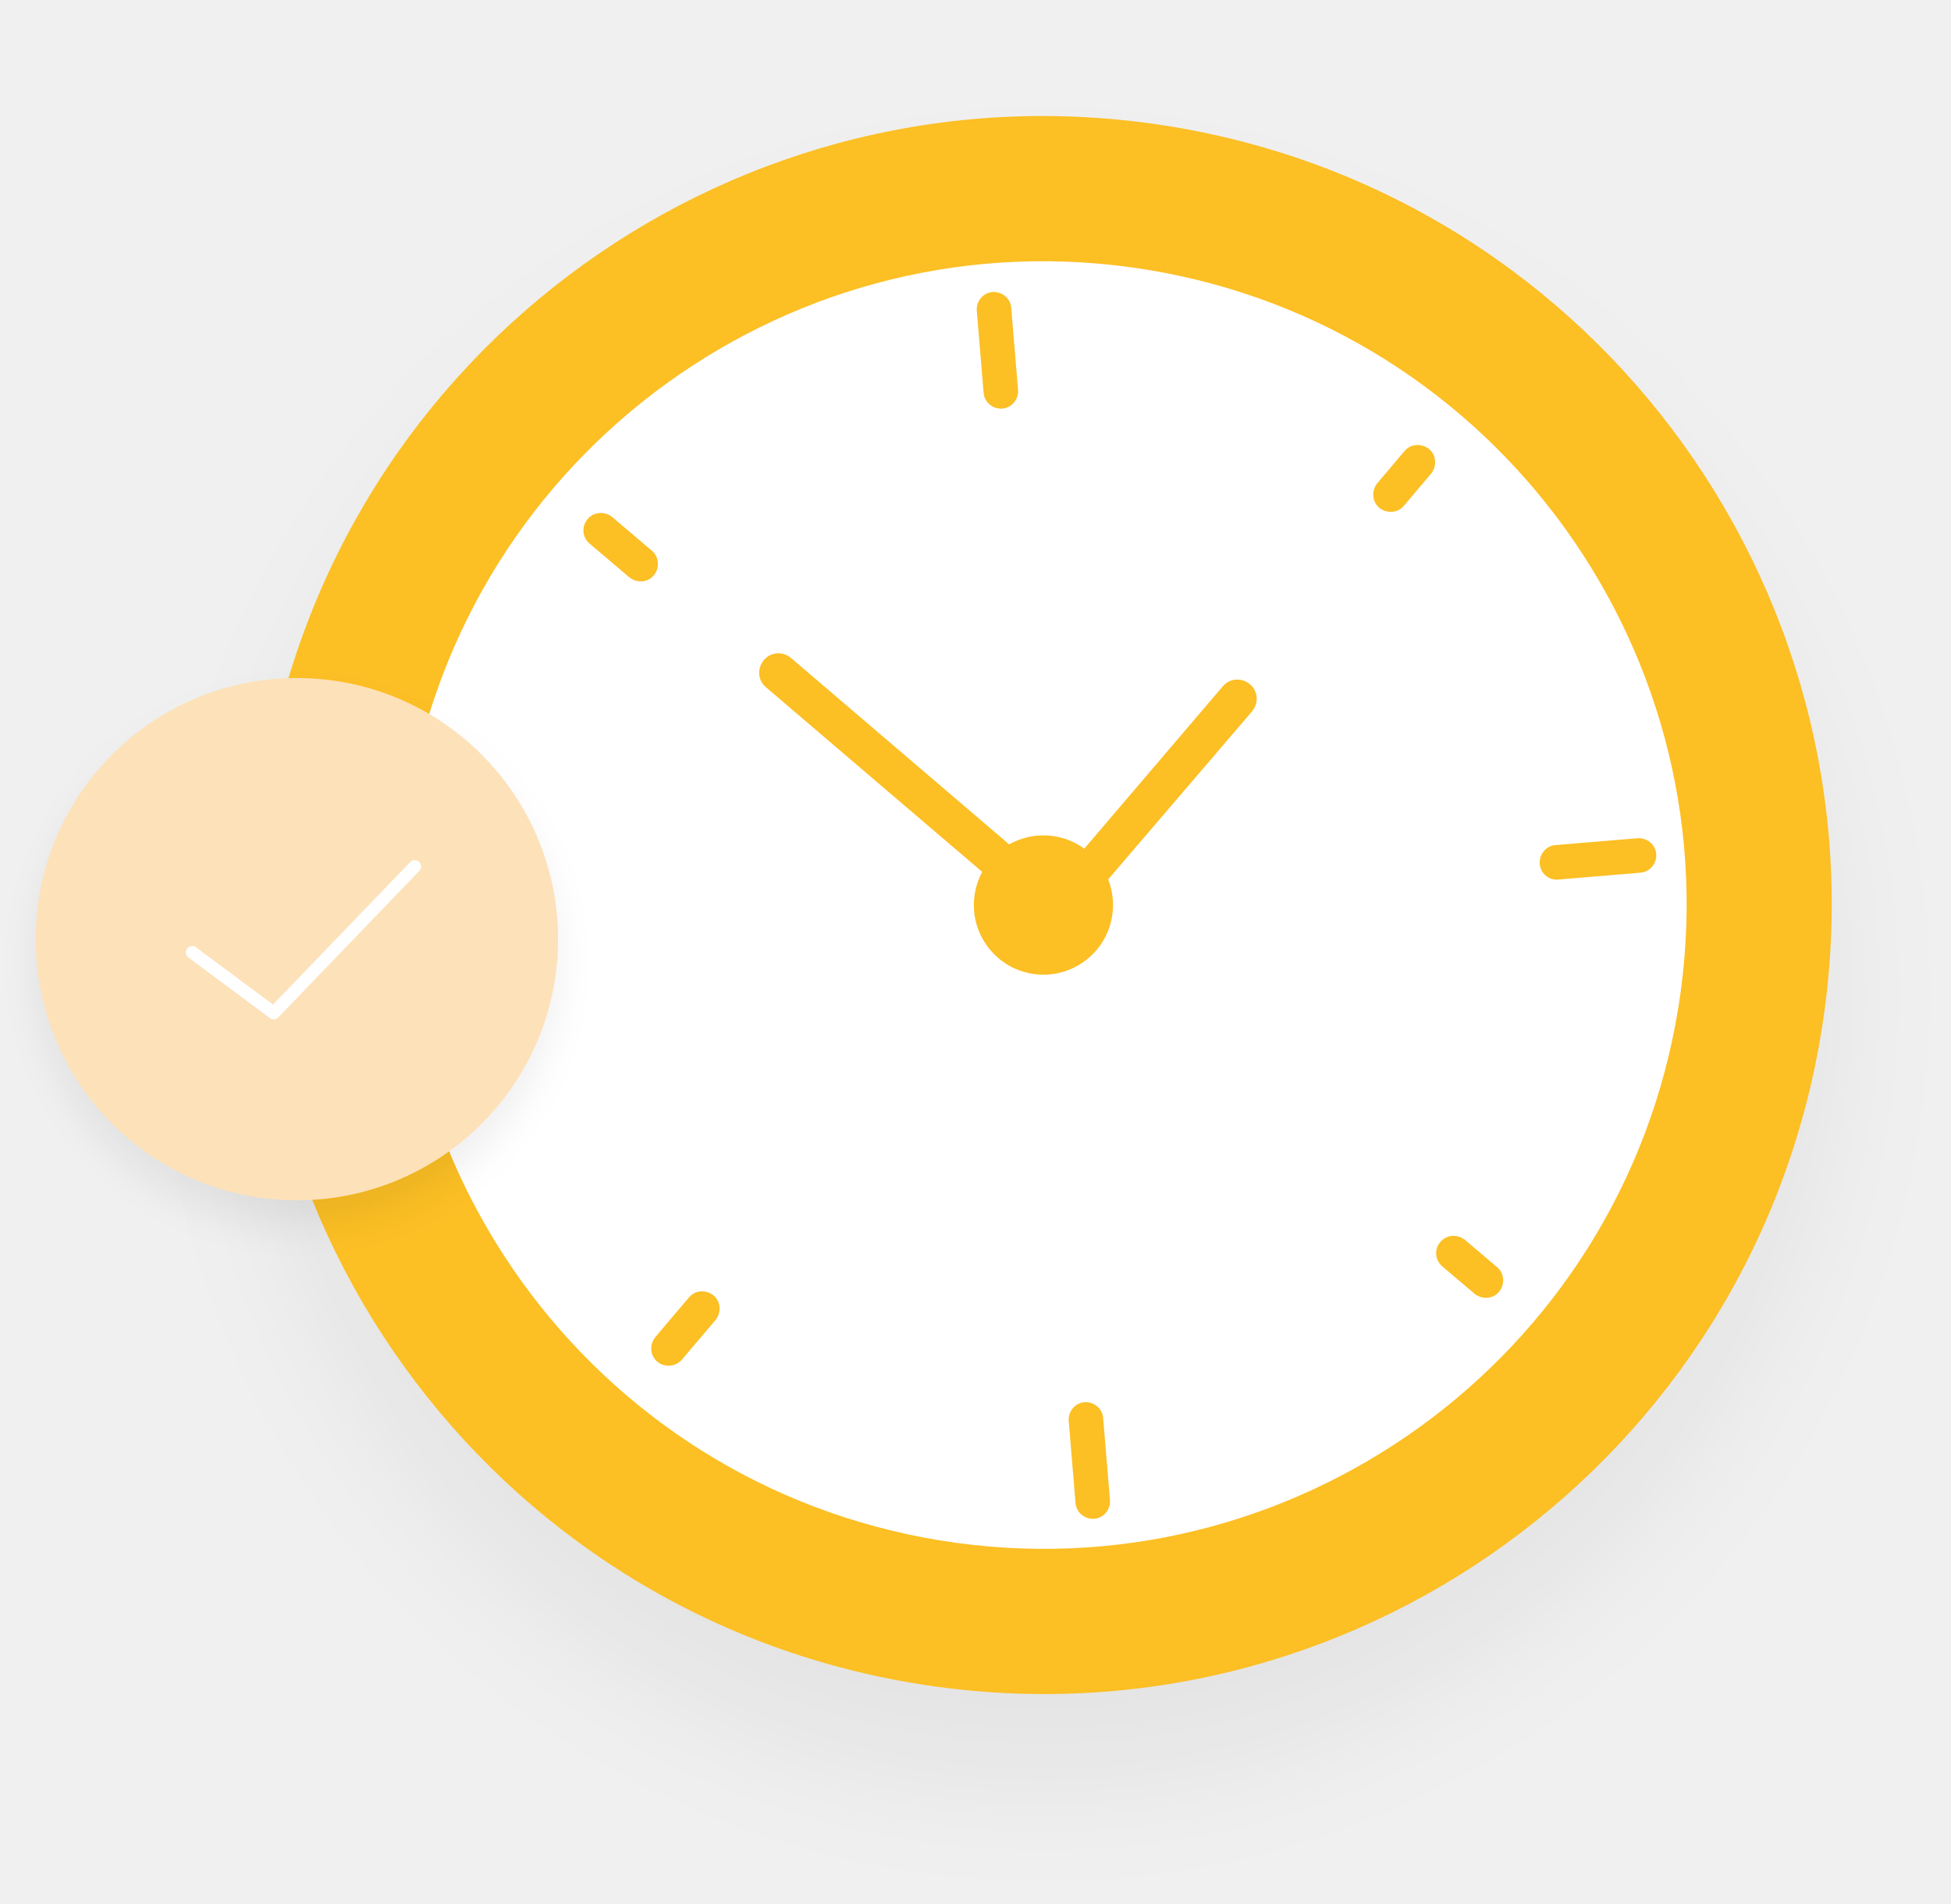
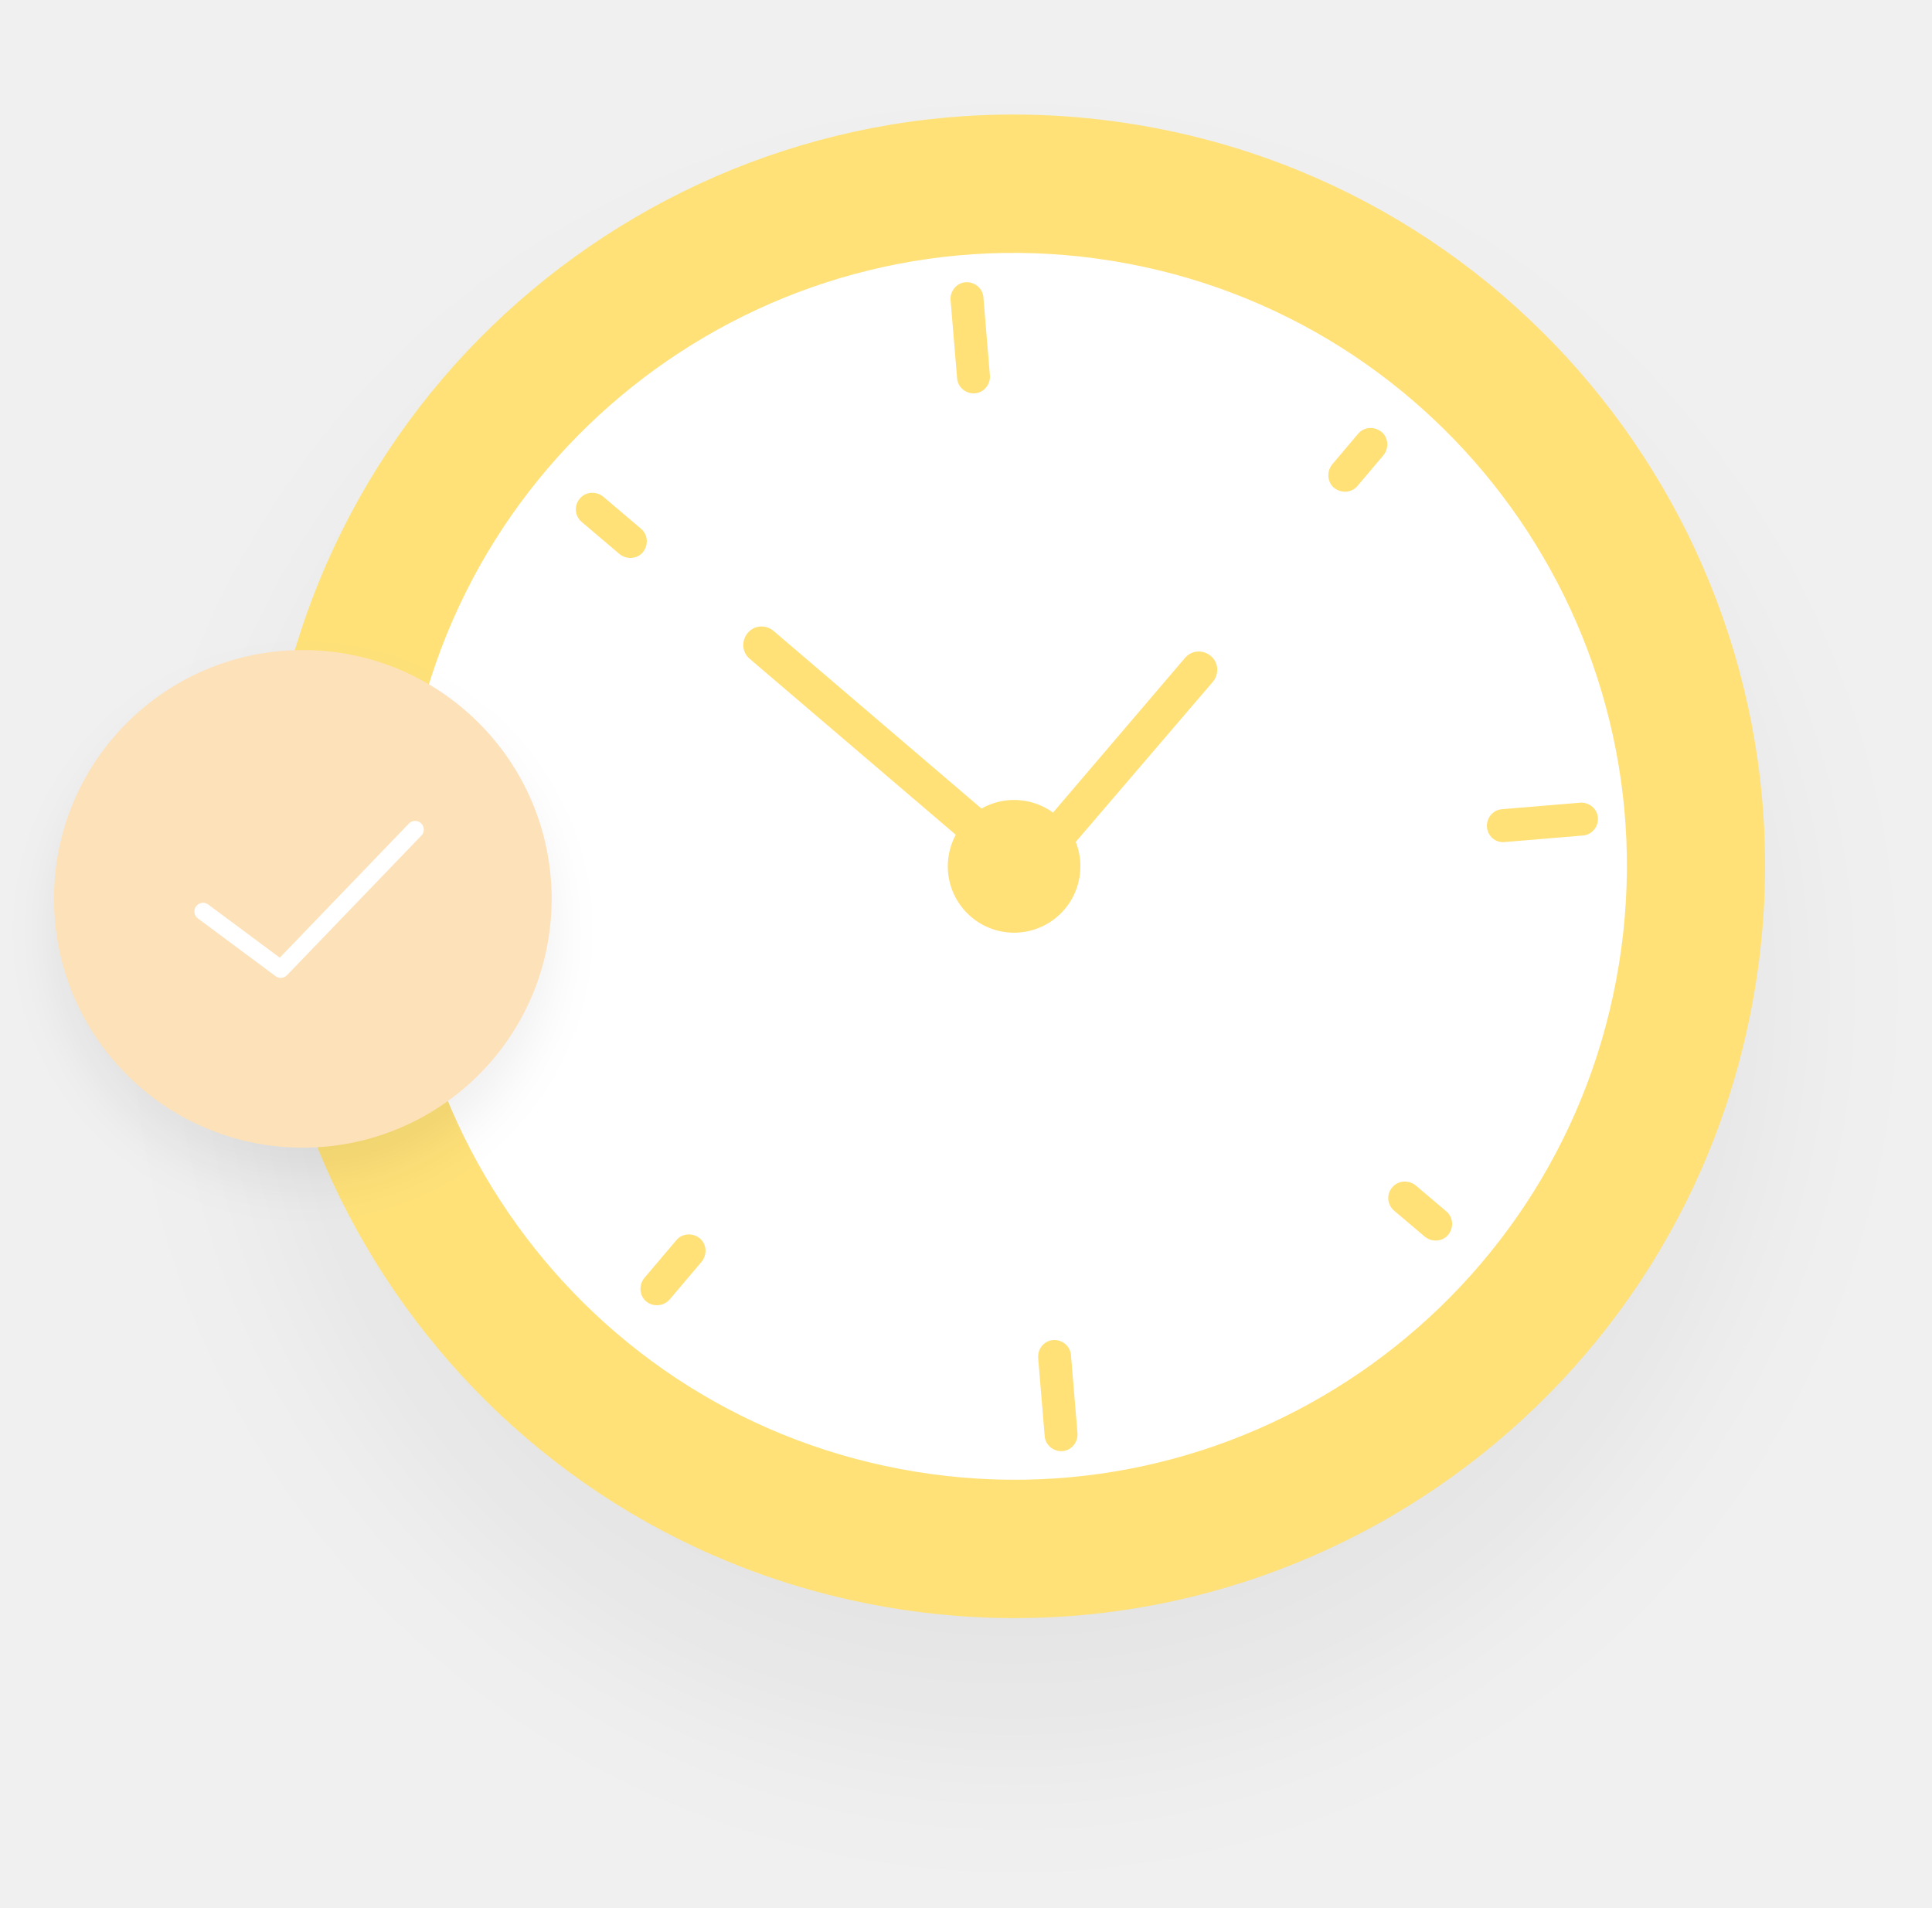
- <svg xmlns="http://www.w3.org/2000/svg" width="328" height="320" viewBox="0 0 328 320" fill="none">
+ <svg xmlns="http://www.w3.org/2000/svg" width="238" height="235" viewBox="0 0 238 235" fill="none">
  <g filter="url(#filter0_d)">
-     <path d="M154.209 283.102C226.445 294.82 294.502 245.698 306.218 173.385C317.933 101.072 268.872 32.952 196.635 21.234C124.399 9.516 56.343 58.638 44.627 130.951C32.911 203.263 81.973 271.384 154.209 283.102Z" fill="#FCBF24" />
-     <path d="M158.113 259.006C217.056 268.568 272.588 228.486 282.148 169.481C291.707 110.475 251.674 54.891 192.732 45.33C133.789 35.768 78.257 75.85 68.697 134.855C59.137 193.86 99.17 249.445 158.113 259.006Z" fill="white" />
-     <path d="M168.512 68.698C166.925 68.817 165.485 67.642 165.366 66.054L164.217 52.248C164.098 50.66 165.272 49.218 166.859 49.099C168.446 48.98 169.886 50.155 170.004 51.743L171.154 65.549C171.273 67.138 170.099 68.579 168.512 68.698Z" fill="#FCBF24" />
-     <path d="M183.966 255.359C182.379 255.478 180.939 254.303 180.82 252.715L179.671 238.909C179.552 237.32 180.726 235.879 182.313 235.76C183.899 235.641 185.339 236.816 185.458 238.404L186.608 252.21C186.727 253.799 185.553 255.24 183.966 255.359Z" fill="#FCBF24" />
-     <path d="M258.861 145.237C258.742 143.649 259.916 142.207 261.503 142.088L275.294 140.937C276.881 140.818 278.321 141.993 278.44 143.581C278.559 145.17 277.385 146.611 275.798 146.73L262.007 147.881C260.349 148.051 258.98 146.825 258.861 145.237Z" fill="#FCBF24" />
-     <path d="M72.344 160.744C72.225 159.156 73.399 157.715 74.985 157.596L88.777 156.445C90.364 156.326 91.803 157.501 91.922 159.089C92.041 160.677 90.867 162.118 89.281 162.237L75.489 163.388C73.892 163.569 72.524 162.342 72.344 160.744Z" fill="#FCBF24" />
-     <path d="M231.887 85.378C230.671 84.365 230.531 82.522 231.553 81.244L236.128 75.836C237.14 74.619 238.982 74.479 240.258 75.502C241.473 76.515 241.614 78.358 240.592 79.635L236.016 85.044C235.004 86.26 233.163 86.401 231.887 85.378Z" fill="#FCBF24" />
-     <path d="M110.506 228.946C109.29 227.933 109.15 226.09 110.172 224.813L115.83 218.137C116.843 216.92 118.684 216.78 119.96 217.803C121.176 218.816 121.316 220.659 120.294 221.936L114.635 228.612C113.562 229.819 111.721 229.959 110.506 228.946Z" fill="#FCBF24" />
-     <path d="M242.163 208.811C243.176 207.594 245.017 207.454 246.293 208.477L251.696 213.056C252.911 214.069 253.051 215.912 252.029 217.189C251.017 218.406 249.176 218.546 247.9 217.523L242.497 212.944C241.231 211.86 241.09 210.017 242.163 208.811Z" fill="#FCBF24" />
-     <path d="M98.795 87.269C99.807 86.052 101.648 85.911 102.925 86.934L109.594 92.598C110.809 93.611 110.95 95.454 109.928 96.731C108.915 97.948 107.074 98.089 105.798 97.066L99.129 91.402C97.914 90.389 97.712 88.536 98.795 87.269Z" fill="#FCBF24" />
-     <path d="M175.788 151.474C174.624 152.854 172.6 152.965 171.221 151.8L128.756 115.539C127.377 114.374 127.267 112.348 128.431 110.968C129.595 109.588 131.619 109.477 132.998 110.642L175.514 146.974C176.842 148.068 176.943 150.155 175.788 151.474Z" fill="#FCBF24" />
-     <path d="M175.569 155.516C174.19 154.351 174.08 152.325 175.244 150.944L205.583 115.385C206.747 114.005 208.771 113.894 210.15 115.059C211.529 116.224 211.639 118.25 210.475 119.63L180.085 155.119C178.921 156.499 176.887 156.671 175.569 155.516Z" fill="#FCBF24" />
-     <path d="M173.55 163.726C179.926 164.761 185.934 160.424 186.968 154.041C188.003 147.657 183.672 141.644 177.295 140.61C170.918 139.575 164.91 143.911 163.876 150.295C162.842 156.678 167.173 162.692 173.55 163.726Z" fill="#FCBF24" />
+     <path d="M110.115 198.132C160.544 206.312 208.056 172.019 216.235 121.537C224.414 71.054 190.163 23.498 139.734 15.317C89.304 7.137 41.793 41.429 33.614 91.912C25.435 142.395 59.686 189.951 110.115 198.132Z" fill="#FFE178" />
+     <path d="M112.84 181.31C153.989 187.985 192.757 160.003 199.431 118.811C206.105 77.618 178.157 38.814 137.008 32.139C95.859 25.464 57.091 53.446 50.417 94.638C43.744 135.831 71.691 174.635 112.84 181.31Z" fill="white" />
+     <path d="M120.1 48.453C118.992 48.536 117.987 47.716 117.904 46.607L117.101 36.969C117.018 35.86 117.838 34.853 118.946 34.77C120.054 34.687 121.059 35.508 121.142 36.616L121.945 46.255C122.028 47.364 121.208 48.37 120.1 48.453Z" fill="#FFE178" />
+     <path d="M130.889 178.764C129.781 178.847 128.776 178.027 128.693 176.918L127.89 167.28C127.807 166.171 128.627 165.165 129.734 165.081C130.842 164.998 131.848 165.819 131.931 166.927L132.733 176.566C132.816 177.675 131.997 178.681 130.889 178.764Z" fill="#FFE178" />
+     <path d="M183.175 101.886C183.092 100.777 183.911 99.771 185.019 99.688L194.647 98.884C195.755 98.801 196.76 99.621 196.843 100.73C196.926 101.839 196.106 102.845 194.999 102.928L185.371 103.732C184.213 103.851 183.258 102.995 183.175 101.886Z" fill="#FFE178" />
+     <path d="M52.964 112.712C52.88 111.603 53.7 110.597 54.808 110.514L64.436 109.71C65.543 109.627 66.549 110.447 66.632 111.556C66.715 112.665 65.895 113.671 64.787 113.754L55.159 114.558C54.045 114.683 53.089 113.827 52.964 112.712Z" fill="#FFE178" />
+     <path d="M164.343 60.097C163.495 59.39 163.397 58.103 164.11 57.211L167.304 53.436C168.011 52.587 169.296 52.488 170.187 53.203C171.036 53.91 171.134 55.196 170.42 56.088L167.226 59.864C166.52 60.713 165.234 60.811 164.343 60.097Z" fill="#FFE178" />
+     <path d="M79.605 160.325C78.757 159.618 78.659 158.331 79.372 157.439L83.322 152.778C84.029 151.929 85.314 151.831 86.205 152.545C87.054 153.252 87.152 154.539 86.438 155.431L82.488 160.092C81.739 160.934 80.454 161.032 79.605 160.325Z" fill="#FFE178" />
+     <path d="M171.517 146.268C172.224 145.418 173.509 145.32 174.4 146.034L178.172 149.231C179.021 149.939 179.119 151.225 178.405 152.117C177.698 152.966 176.413 153.064 175.522 152.35L171.75 149.153C170.866 148.396 170.768 147.11 171.517 146.268Z" fill="#FFE178" />
+     <path d="M71.43 61.417C72.136 60.568 73.421 60.47 74.312 61.184L78.968 65.138C79.817 65.845 79.915 67.131 79.201 68.023C78.495 68.873 77.21 68.971 76.319 68.257L71.663 64.303C70.814 63.596 70.674 62.302 71.43 61.417Z" fill="#FFE178" />
+     <path d="M125.18 106.24C124.367 107.203 122.954 107.281 121.992 106.467L92.346 81.153C91.383 80.34 91.306 78.925 92.119 77.962C92.931 76.999 94.345 76.921 95.307 77.734L124.989 103.098C125.915 103.862 125.986 105.319 125.18 106.24Z" fill="#FFE178" />
+     <path d="M125.027 109.062C124.064 108.248 123.987 106.834 124.8 105.87L145.98 81.046C146.792 80.082 148.206 80.005 149.168 80.818C150.131 81.631 150.208 83.046 149.395 84.01L128.18 108.785C127.367 109.748 125.947 109.868 125.027 109.062Z" fill="#FFE178" />
+     <path d="M123.617 114.794C128.069 115.516 132.263 112.489 132.985 108.032C133.707 103.576 130.683 99.377 126.232 98.655C121.78 97.933 117.586 100.96 116.864 105.417C116.142 109.873 119.165 114.071 123.617 114.794Z" fill="#FFE178" />
  </g>
  <g filter="url(#filter1_d)">
-     <path d="M49.907 201.815C74.157 201.815 93.815 182.157 93.815 157.907C93.815 133.658 74.157 114 49.907 114C25.658 114 6 133.658 6 157.907C6 182.157 25.658 201.815 49.907 201.815Z" fill="#FDE1B9" />
-     <path d="M32.307 160.131L46.017 170.32L69.731 145.68" stroke="white" stroke-width="2.136" stroke-miterlimit="10" stroke-linecap="round" stroke-linejoin="round" />
+     <path d="M37.3 141.384C54.229 141.384 67.953 127.66 67.953 110.731C67.953 93.802 54.229 80.079 37.3 80.079C20.372 80.079 6.648 93.802 6.648 110.731C6.648 127.66 20.372 141.384 37.3 141.384Z" fill="#FDE1B9" />
+     <path d="M25.014 112.283L34.584 119.397L51.139 102.195" stroke="white" stroke-width="2.136" stroke-miterlimit="10" stroke-linecap="round" stroke-linejoin="round" />
  </g>
  <defs>
-     <filter id="filter0_d" x="22.898" y="14.506" width="305.048" height="305.323" filterUnits="userSpaceOnUse" color-interpolation-filters="sRGB">
+     <filter id="filter0_d" x="12.407" y="9.111" width="225.035" height="225.227" filterUnits="userSpaceOnUse" color-interpolation-filters="sRGB">
      <feFlood flood-opacity="0" result="BackgroundImageFix" />
      <feColorMatrix in="SourceAlpha" type="matrix" values="0 0 0 0 0 0 0 0 0 0 0 0 0 0 0 0 0 0 127 0" />
      <feOffset dy="15" />
      <feGaussianBlur stdDeviation="10" />
      <feColorMatrix type="matrix" values="0 0 0 0 0 0 0 0 0 0 0 0 0 0 0 0 0 0 0.05 0" />
      <feBlend mode="normal" in2="BackgroundImageFix" result="effect1_dropShadow" />
      <feBlend mode="normal" in="SourceGraphic" in2="effect1_dropShadow" result="shape" />
    </filter>
-     <filter id="filter1_d" x="0" y="112" width="99.815" height="99.815" filterUnits="userSpaceOnUse" color-interpolation-filters="sRGB">
+     <filter id="filter1_d" x="0.648" y="78.079" width="73.305" height="73.305" filterUnits="userSpaceOnUse" color-interpolation-filters="sRGB">
      <feFlood flood-opacity="0" result="BackgroundImageFix" />
      <feColorMatrix in="SourceAlpha" type="matrix" values="0 0 0 0 0 0 0 0 0 0 0 0 0 0 0 0 0 0 127 0" />
      <feOffset dy="4" />
      <feGaussianBlur stdDeviation="3" />
      <feColorMatrix type="matrix" values="0 0 0 0 0 0 0 0 0 0 0 0 0 0 0 0 0 0 0.06 0" />
      <feBlend mode="normal" in2="BackgroundImageFix" result="effect1_dropShadow" />
      <feBlend mode="normal" in="SourceGraphic" in2="effect1_dropShadow" result="shape" />
    </filter>
  </defs>
</svg>
